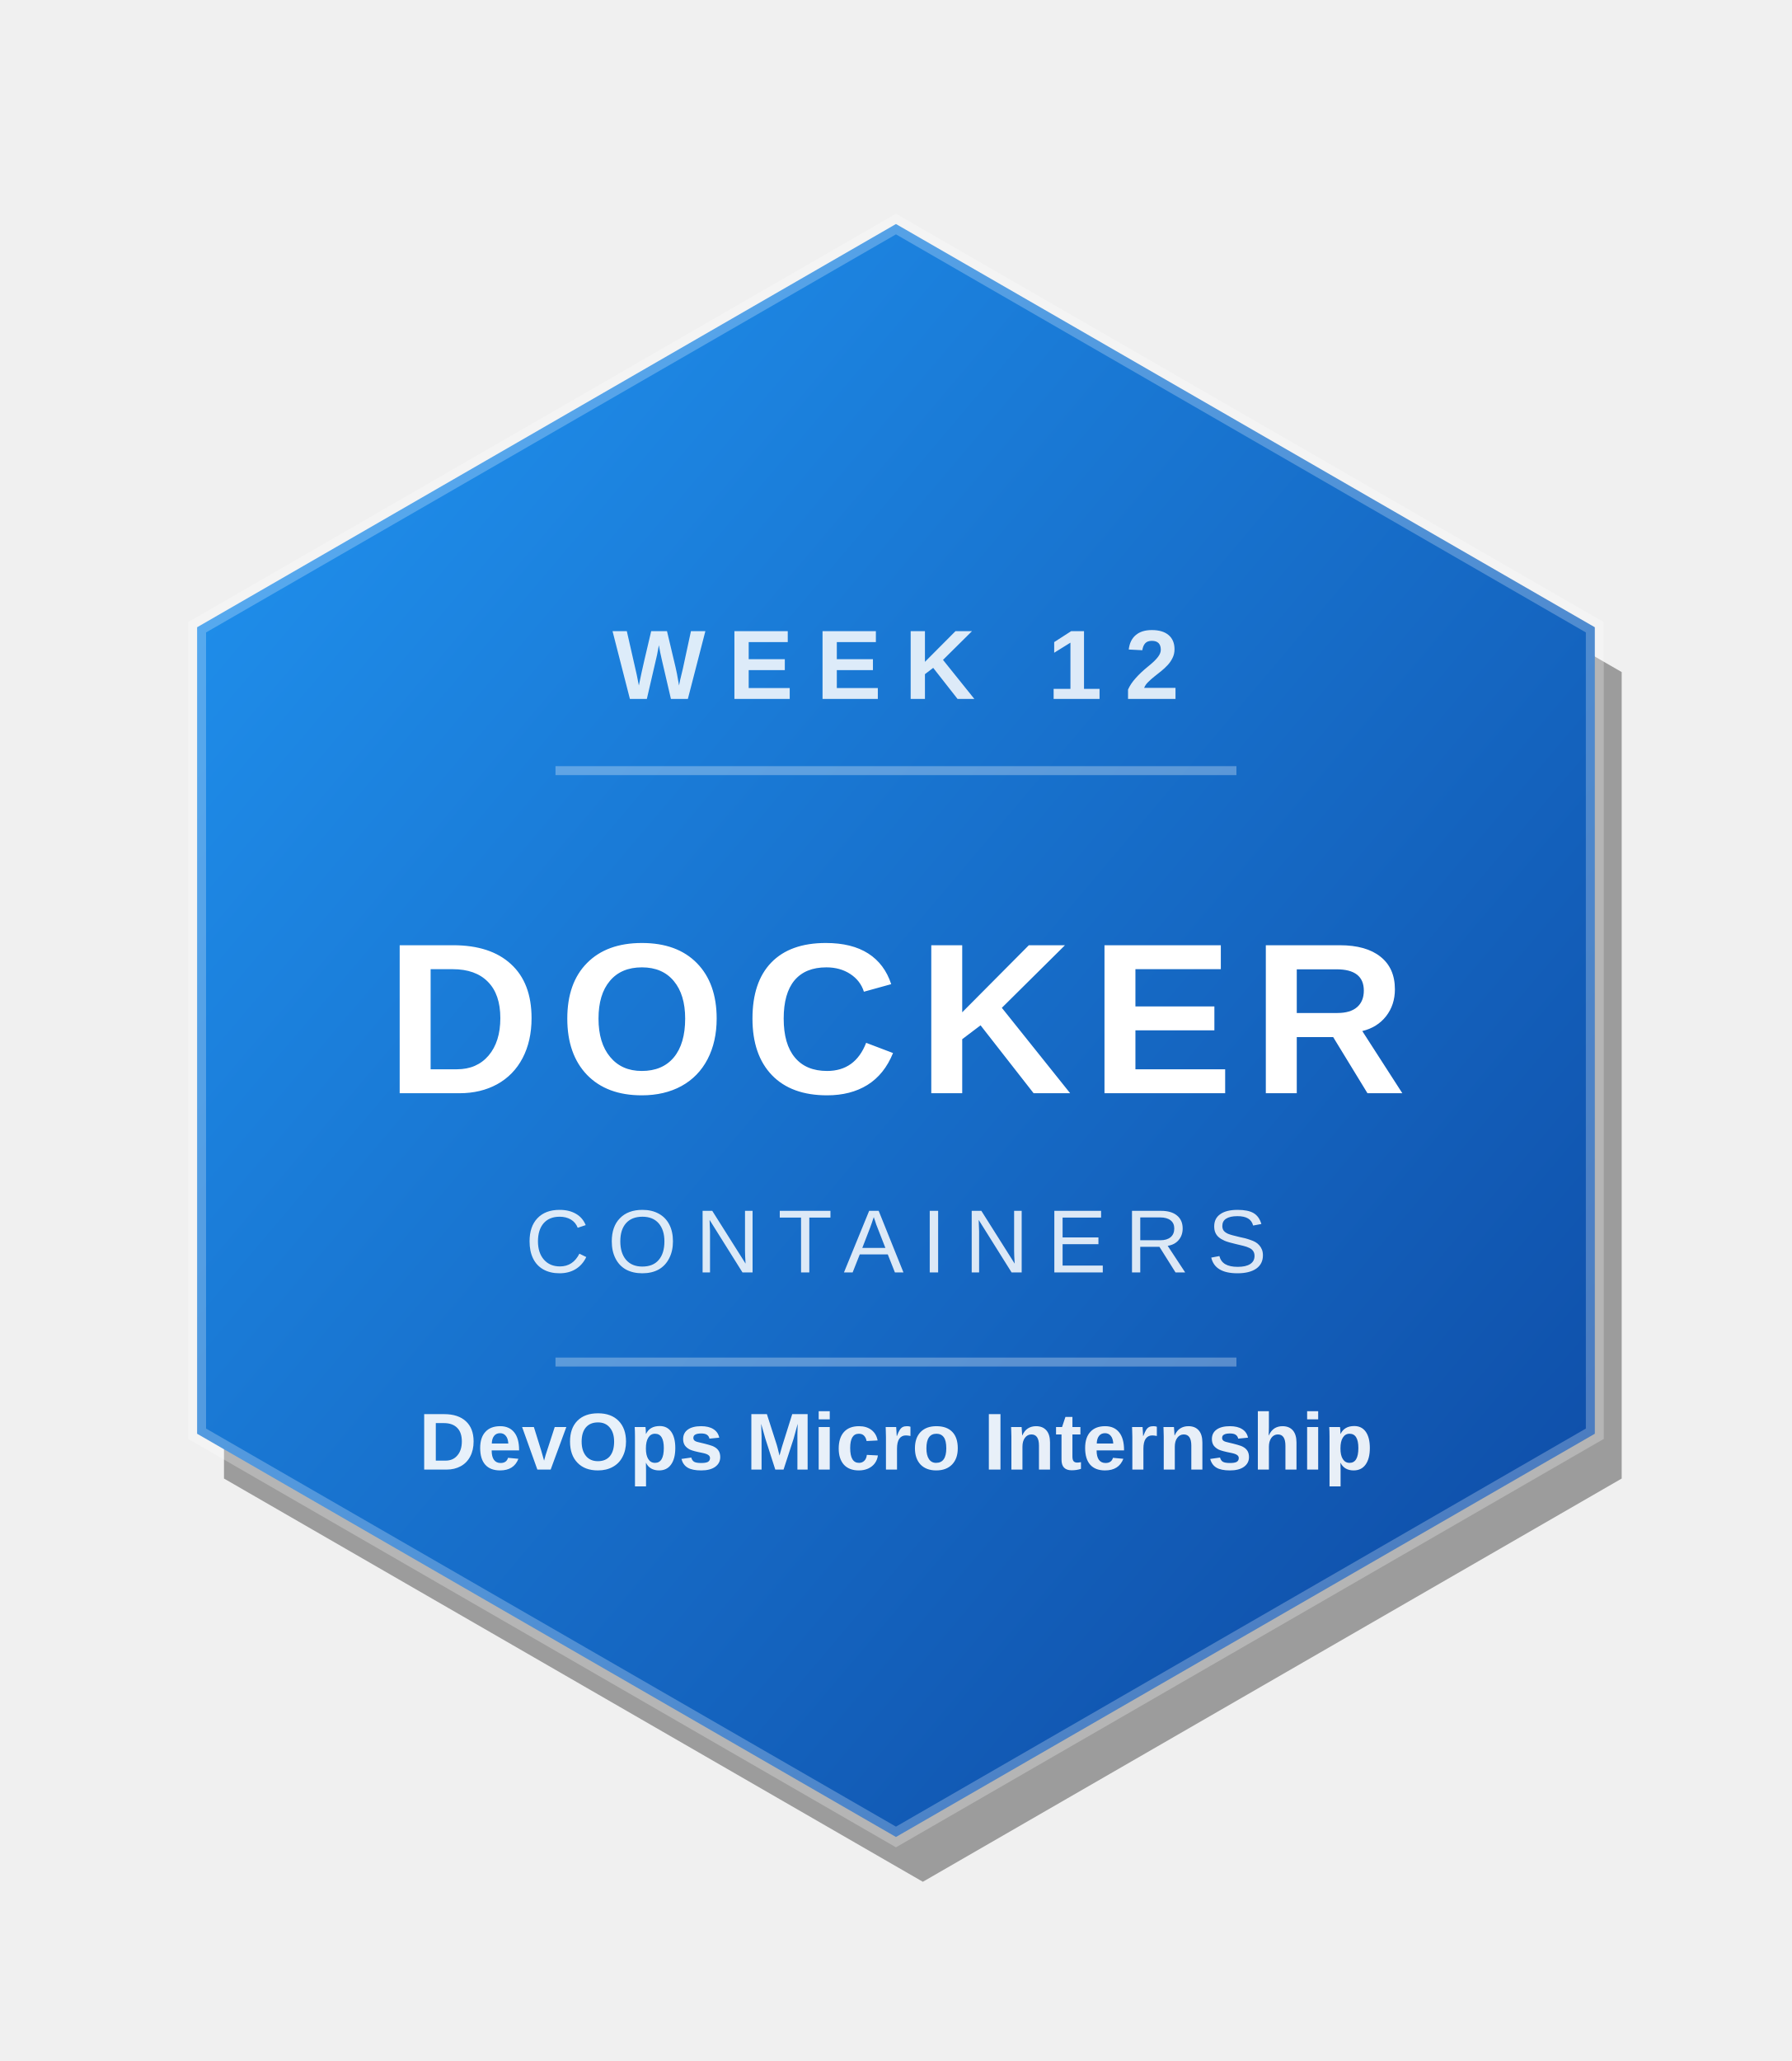
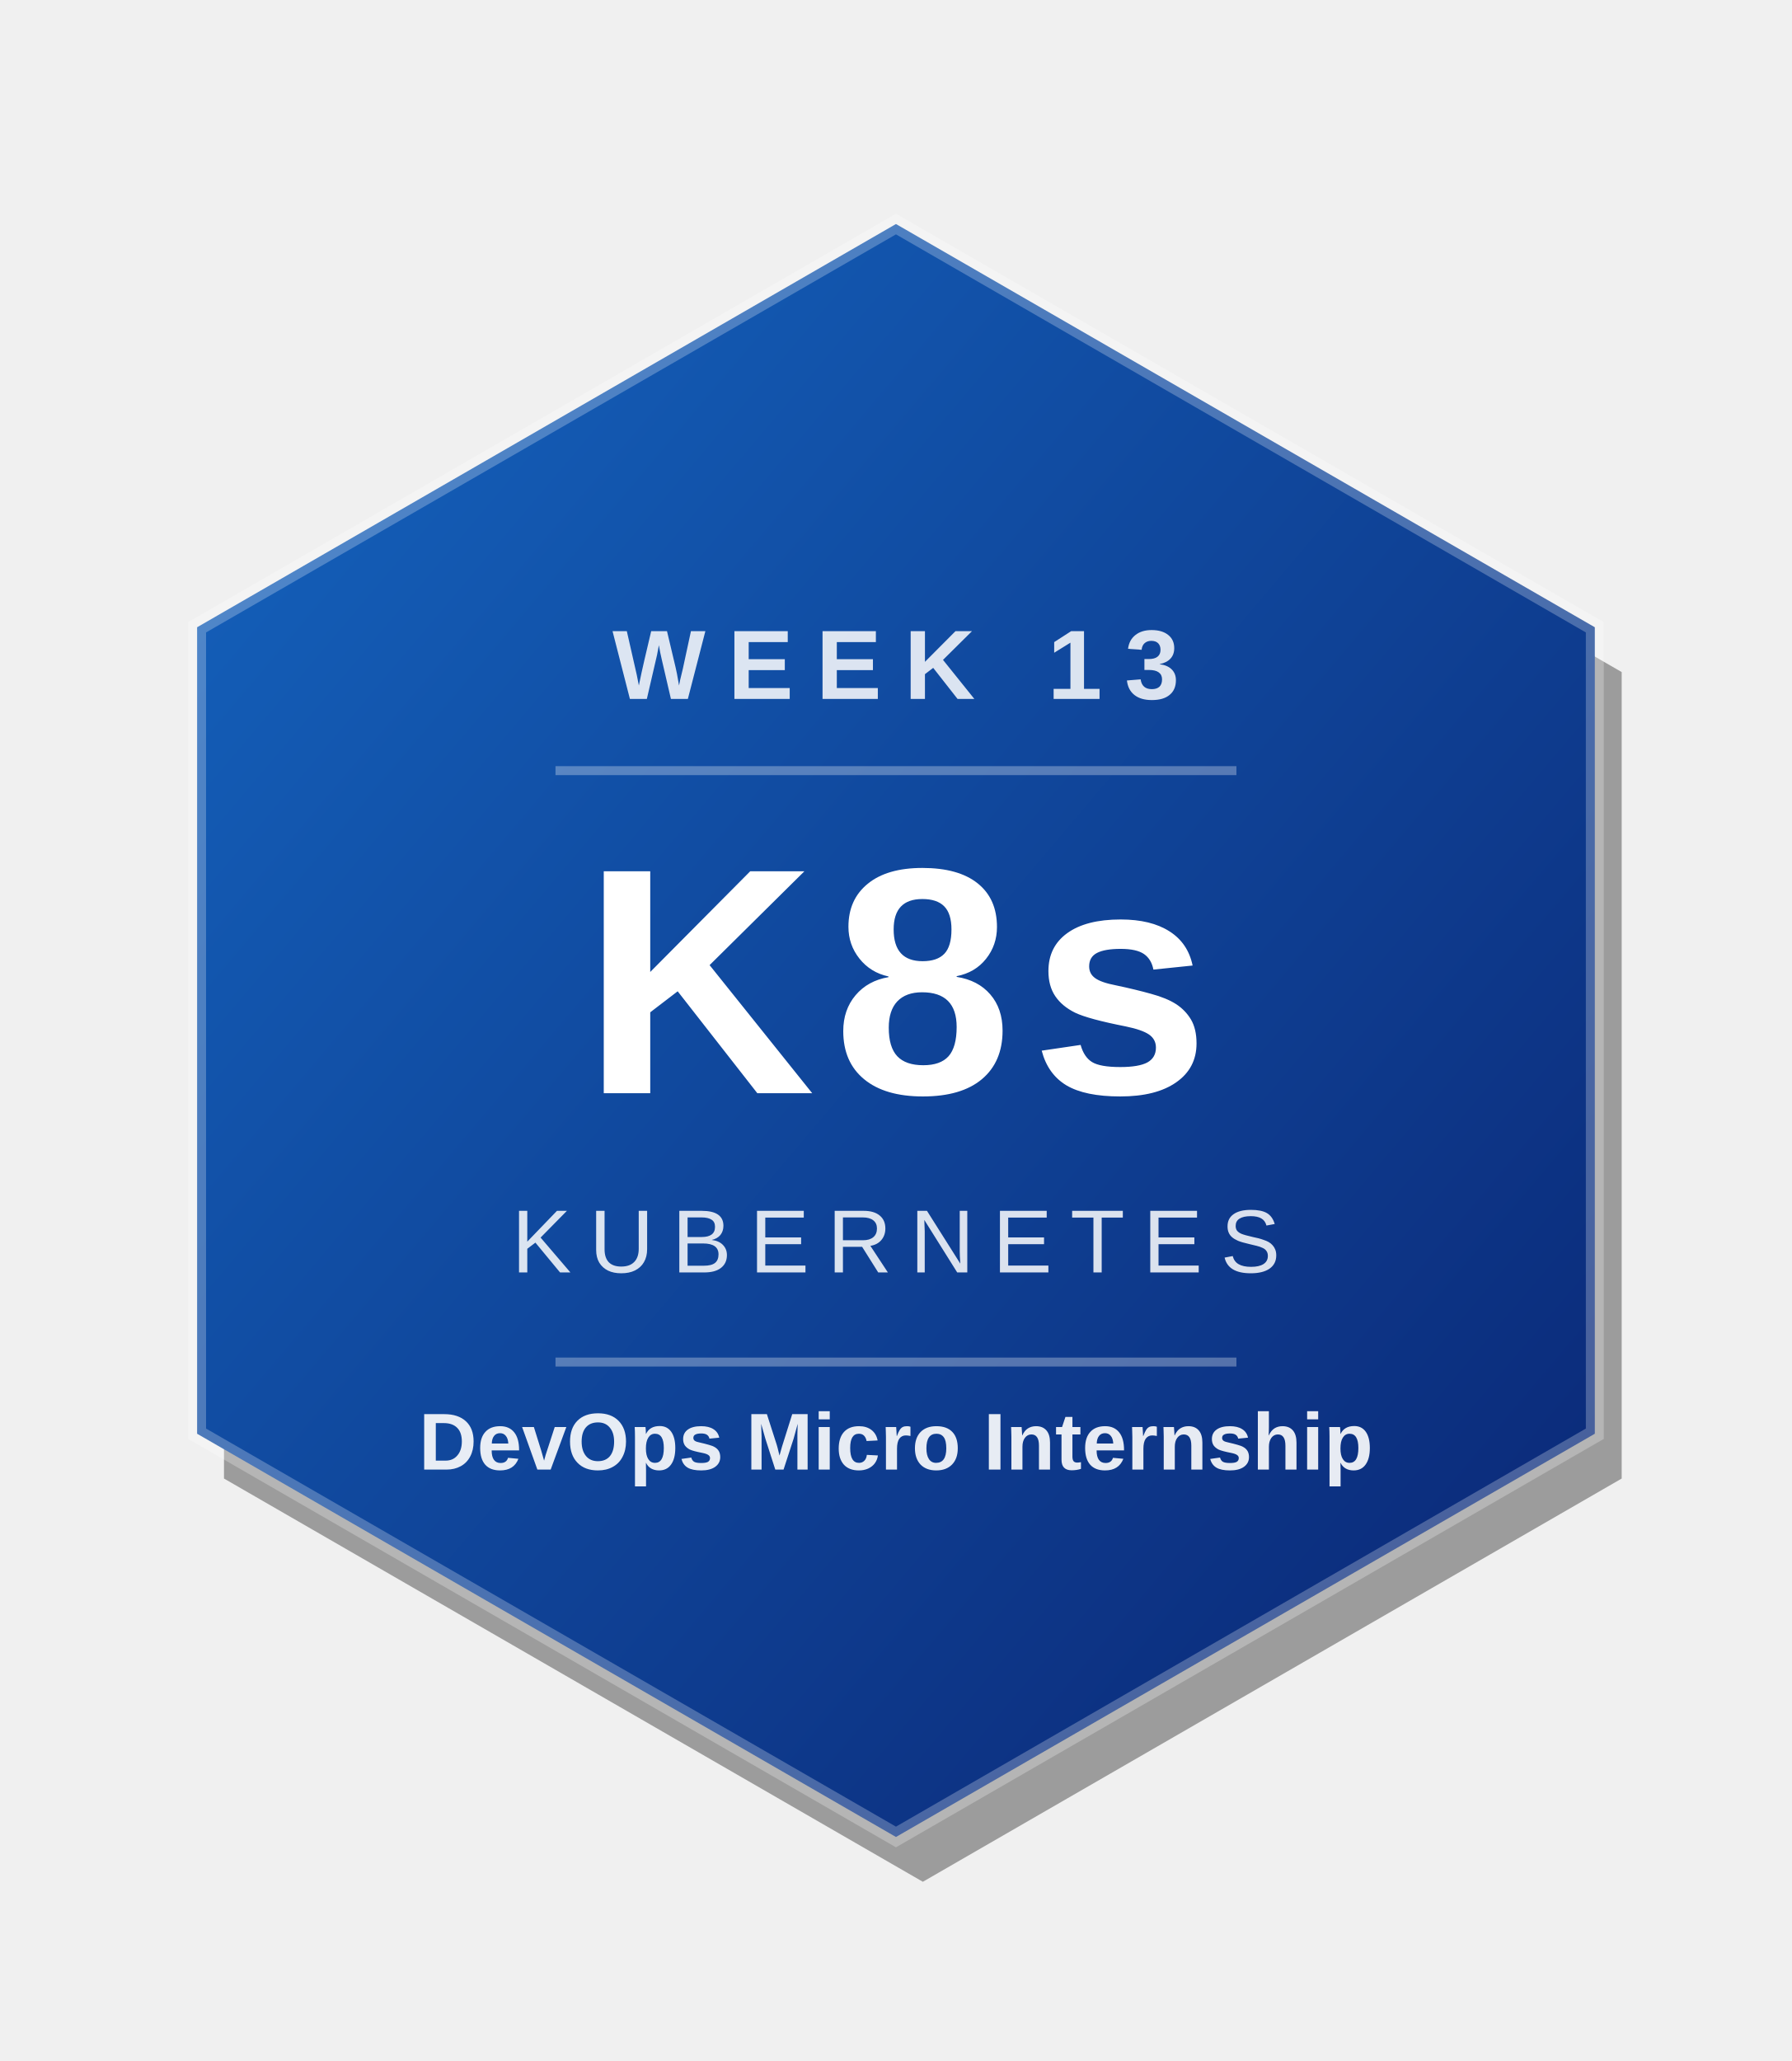
<svg xmlns="http://www.w3.org/2000/svg" viewBox="0 0 200 230" width="120" height="138">
  <defs>
    <linearGradient id="g" x1="0%" y1="0%" x2="100%" y2="100%">
-       <stop offset="0%" stop-color="#2196F3" />
-       <stop offset="100%" stop-color="#0D47A1" />
+       <stop offset="0%" stop-color="#1565C0" />
+       <stop offset="100%" stop-color="#0A2472" />
    </linearGradient>
  </defs>
  <polygon points="103,30 181,75 181,165 103,210 25,165 25,75" fill="rgba(0,0,0,0.35)" />
  <polygon points="100,25 178,70 178,160 100,205 22,160 22,70" fill="url(#g)" />
  <polygon points="100,25 178,70 178,160 100,205 22,160 22,70" fill="none" stroke="rgba(255,255,255,0.25)" stroke-width="2" />
-   <text x="100" y="78" text-anchor="middle" font-family="Arial,Helvetica,sans-serif" font-size="11" font-weight="bold" fill="rgba(255,255,255,0.85)" letter-spacing="2.5">WEEK 12</text>
+   <text x="100" y="78" text-anchor="middle" font-family="Arial,Helvetica,sans-serif" font-size="11" font-weight="bold" fill="rgba(255,255,255,0.85)" letter-spacing="2.5">WEEK 13</text>
  <line x1="62" y1="86" x2="138" y2="86" stroke="rgba(255,255,255,0.3)" stroke-width="1" />
-   <text x="100" y="122" text-anchor="middle" font-family="Arial,Helvetica,sans-serif" font-size="24" font-weight="bold" fill="white" letter-spacing="2">DOCKER</text>
-   <text x="100" y="142" text-anchor="middle" font-family="Arial,Helvetica,sans-serif" font-size="10" fill="rgba(255,255,255,0.85)" letter-spacing="2">CONTAINERS</text>
+   <text x="100" y="122" text-anchor="middle" font-family="Arial,Helvetica,sans-serif" font-size="36" font-weight="bold" fill="white" letter-spacing="2">K8s</text>
+   <text x="100" y="142" text-anchor="middle" font-family="Arial,Helvetica,sans-serif" font-size="10" fill="rgba(255,255,255,0.85)" letter-spacing="2">KUBERNETES</text>
  <line x1="62" y1="152" x2="138" y2="152" stroke="rgba(255,255,255,0.3)" stroke-width="1" />
  <text x="100" y="164" text-anchor="middle" font-family="Arial,Helvetica,sans-serif" font-size="9" font-weight="bold" fill="rgba(255,255,255,0.9)">DevOps Micro Internship</text>
</svg>
